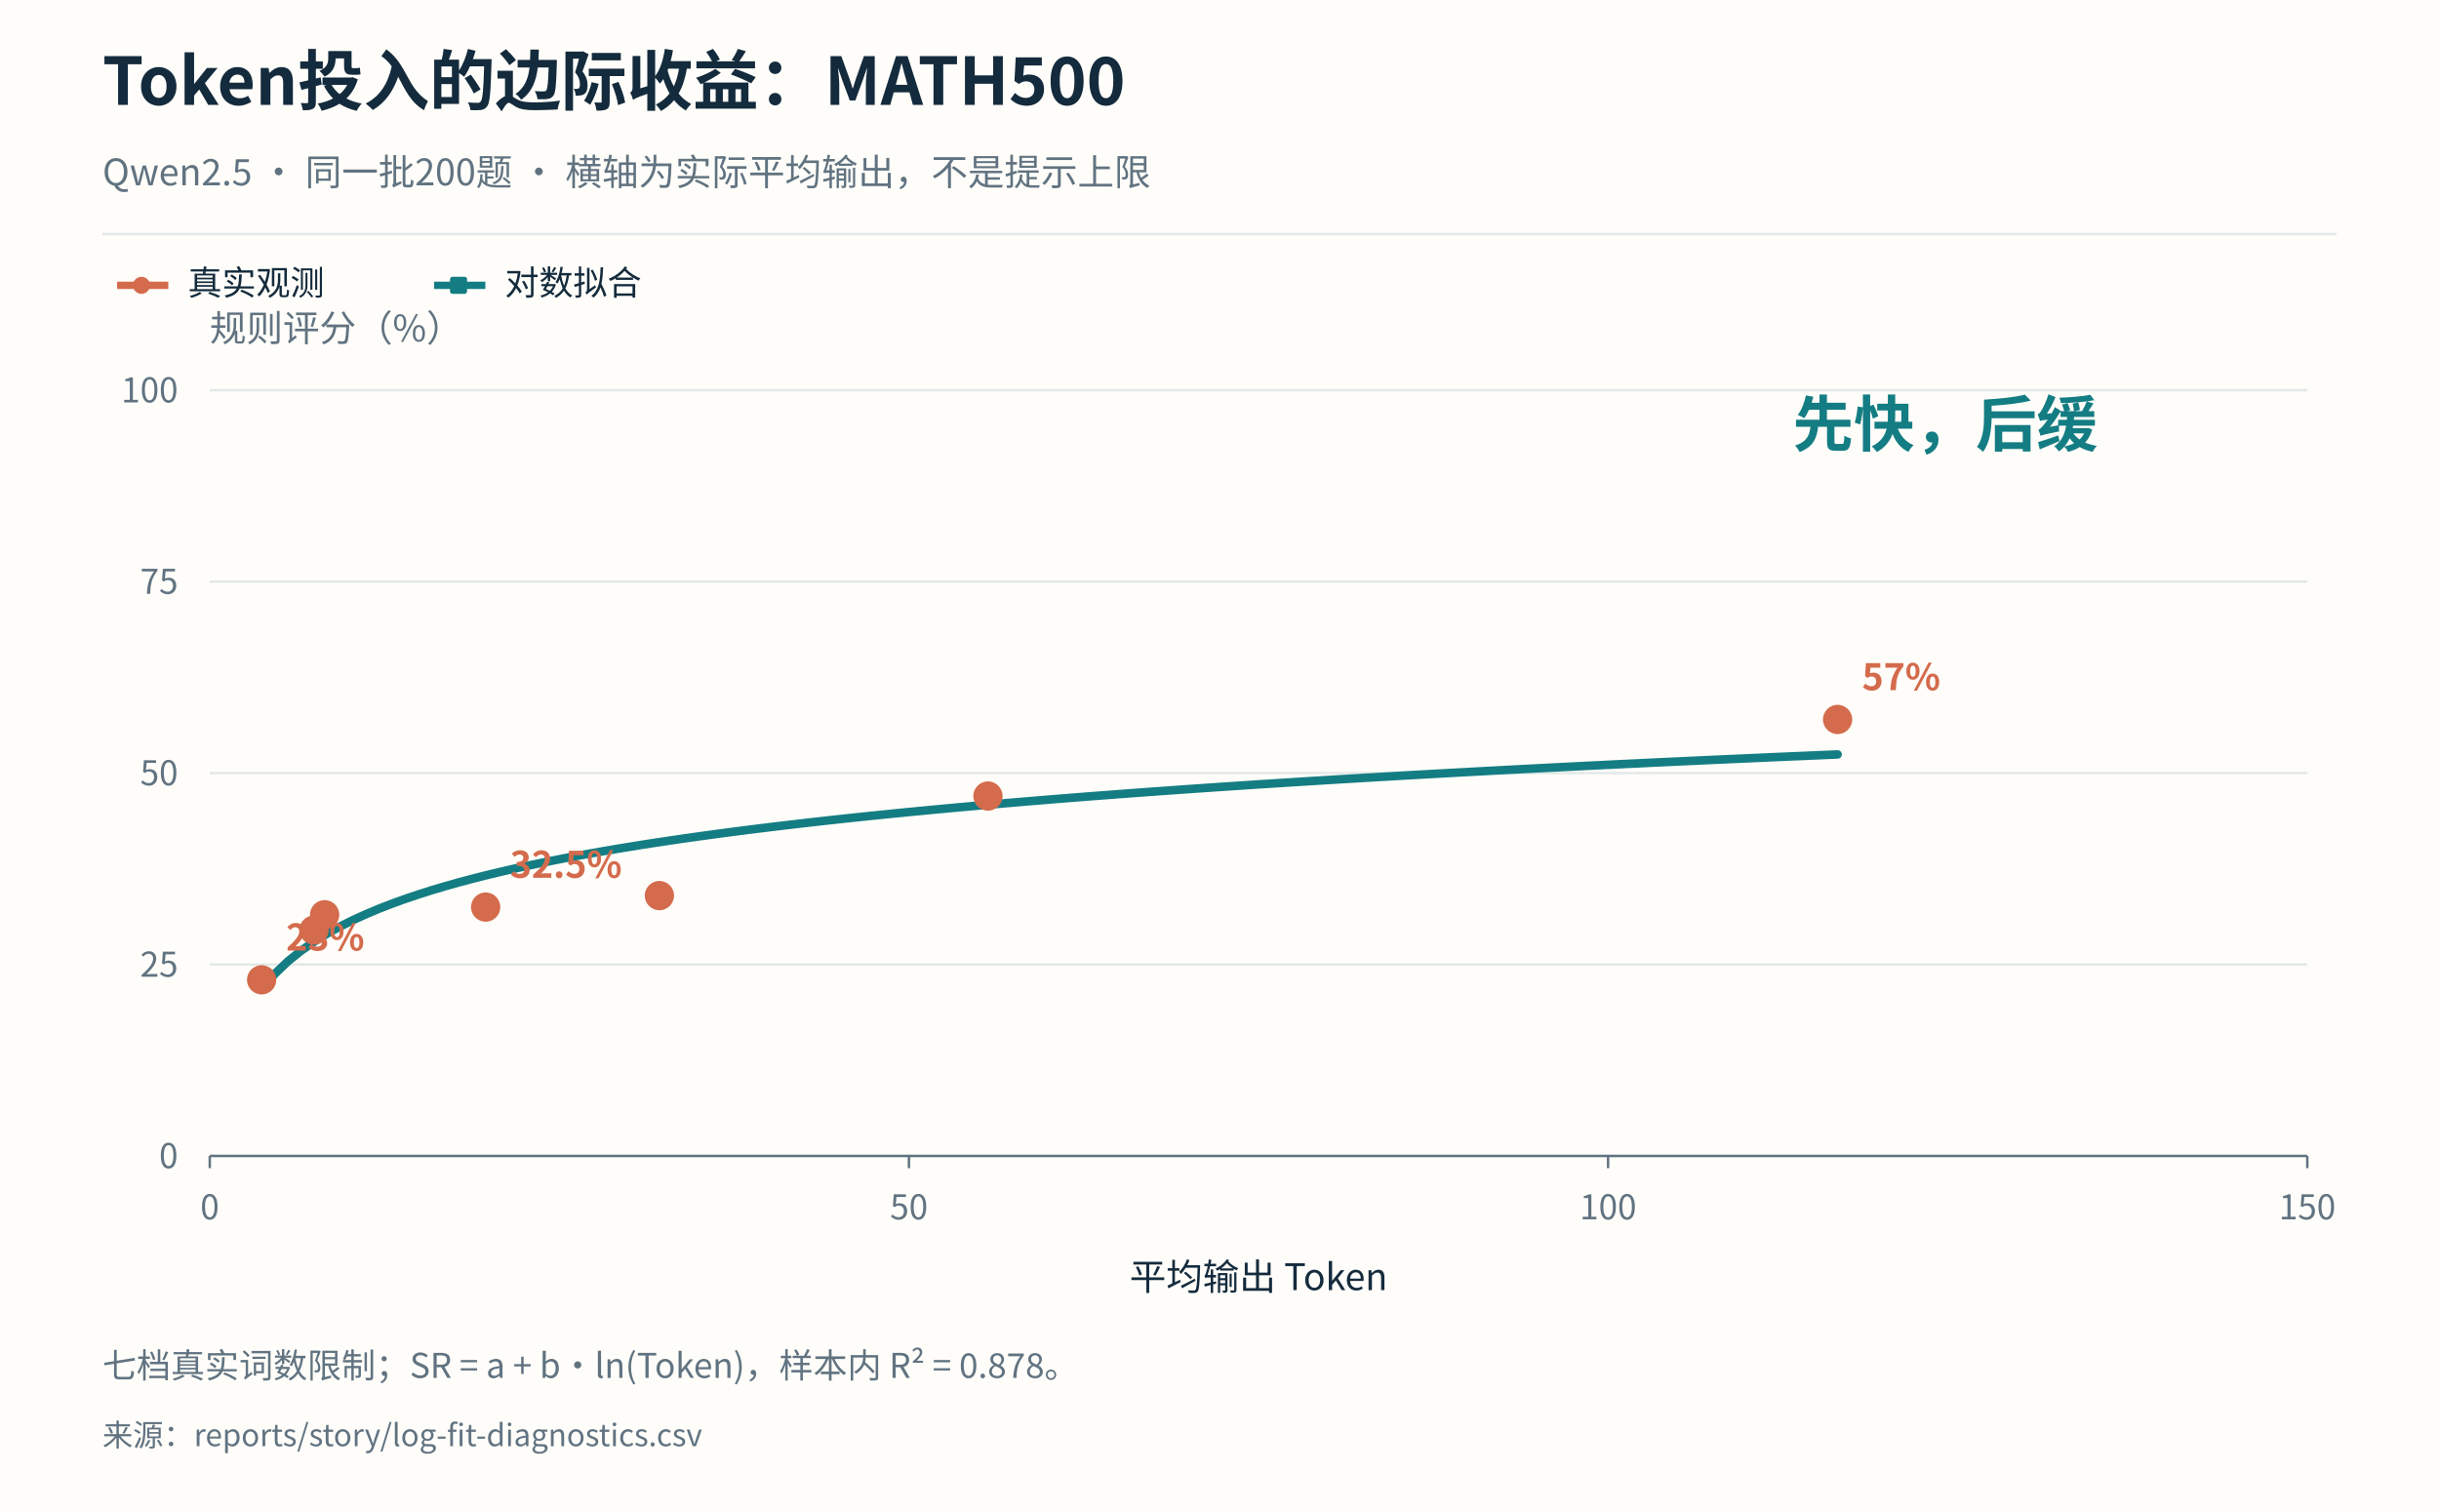
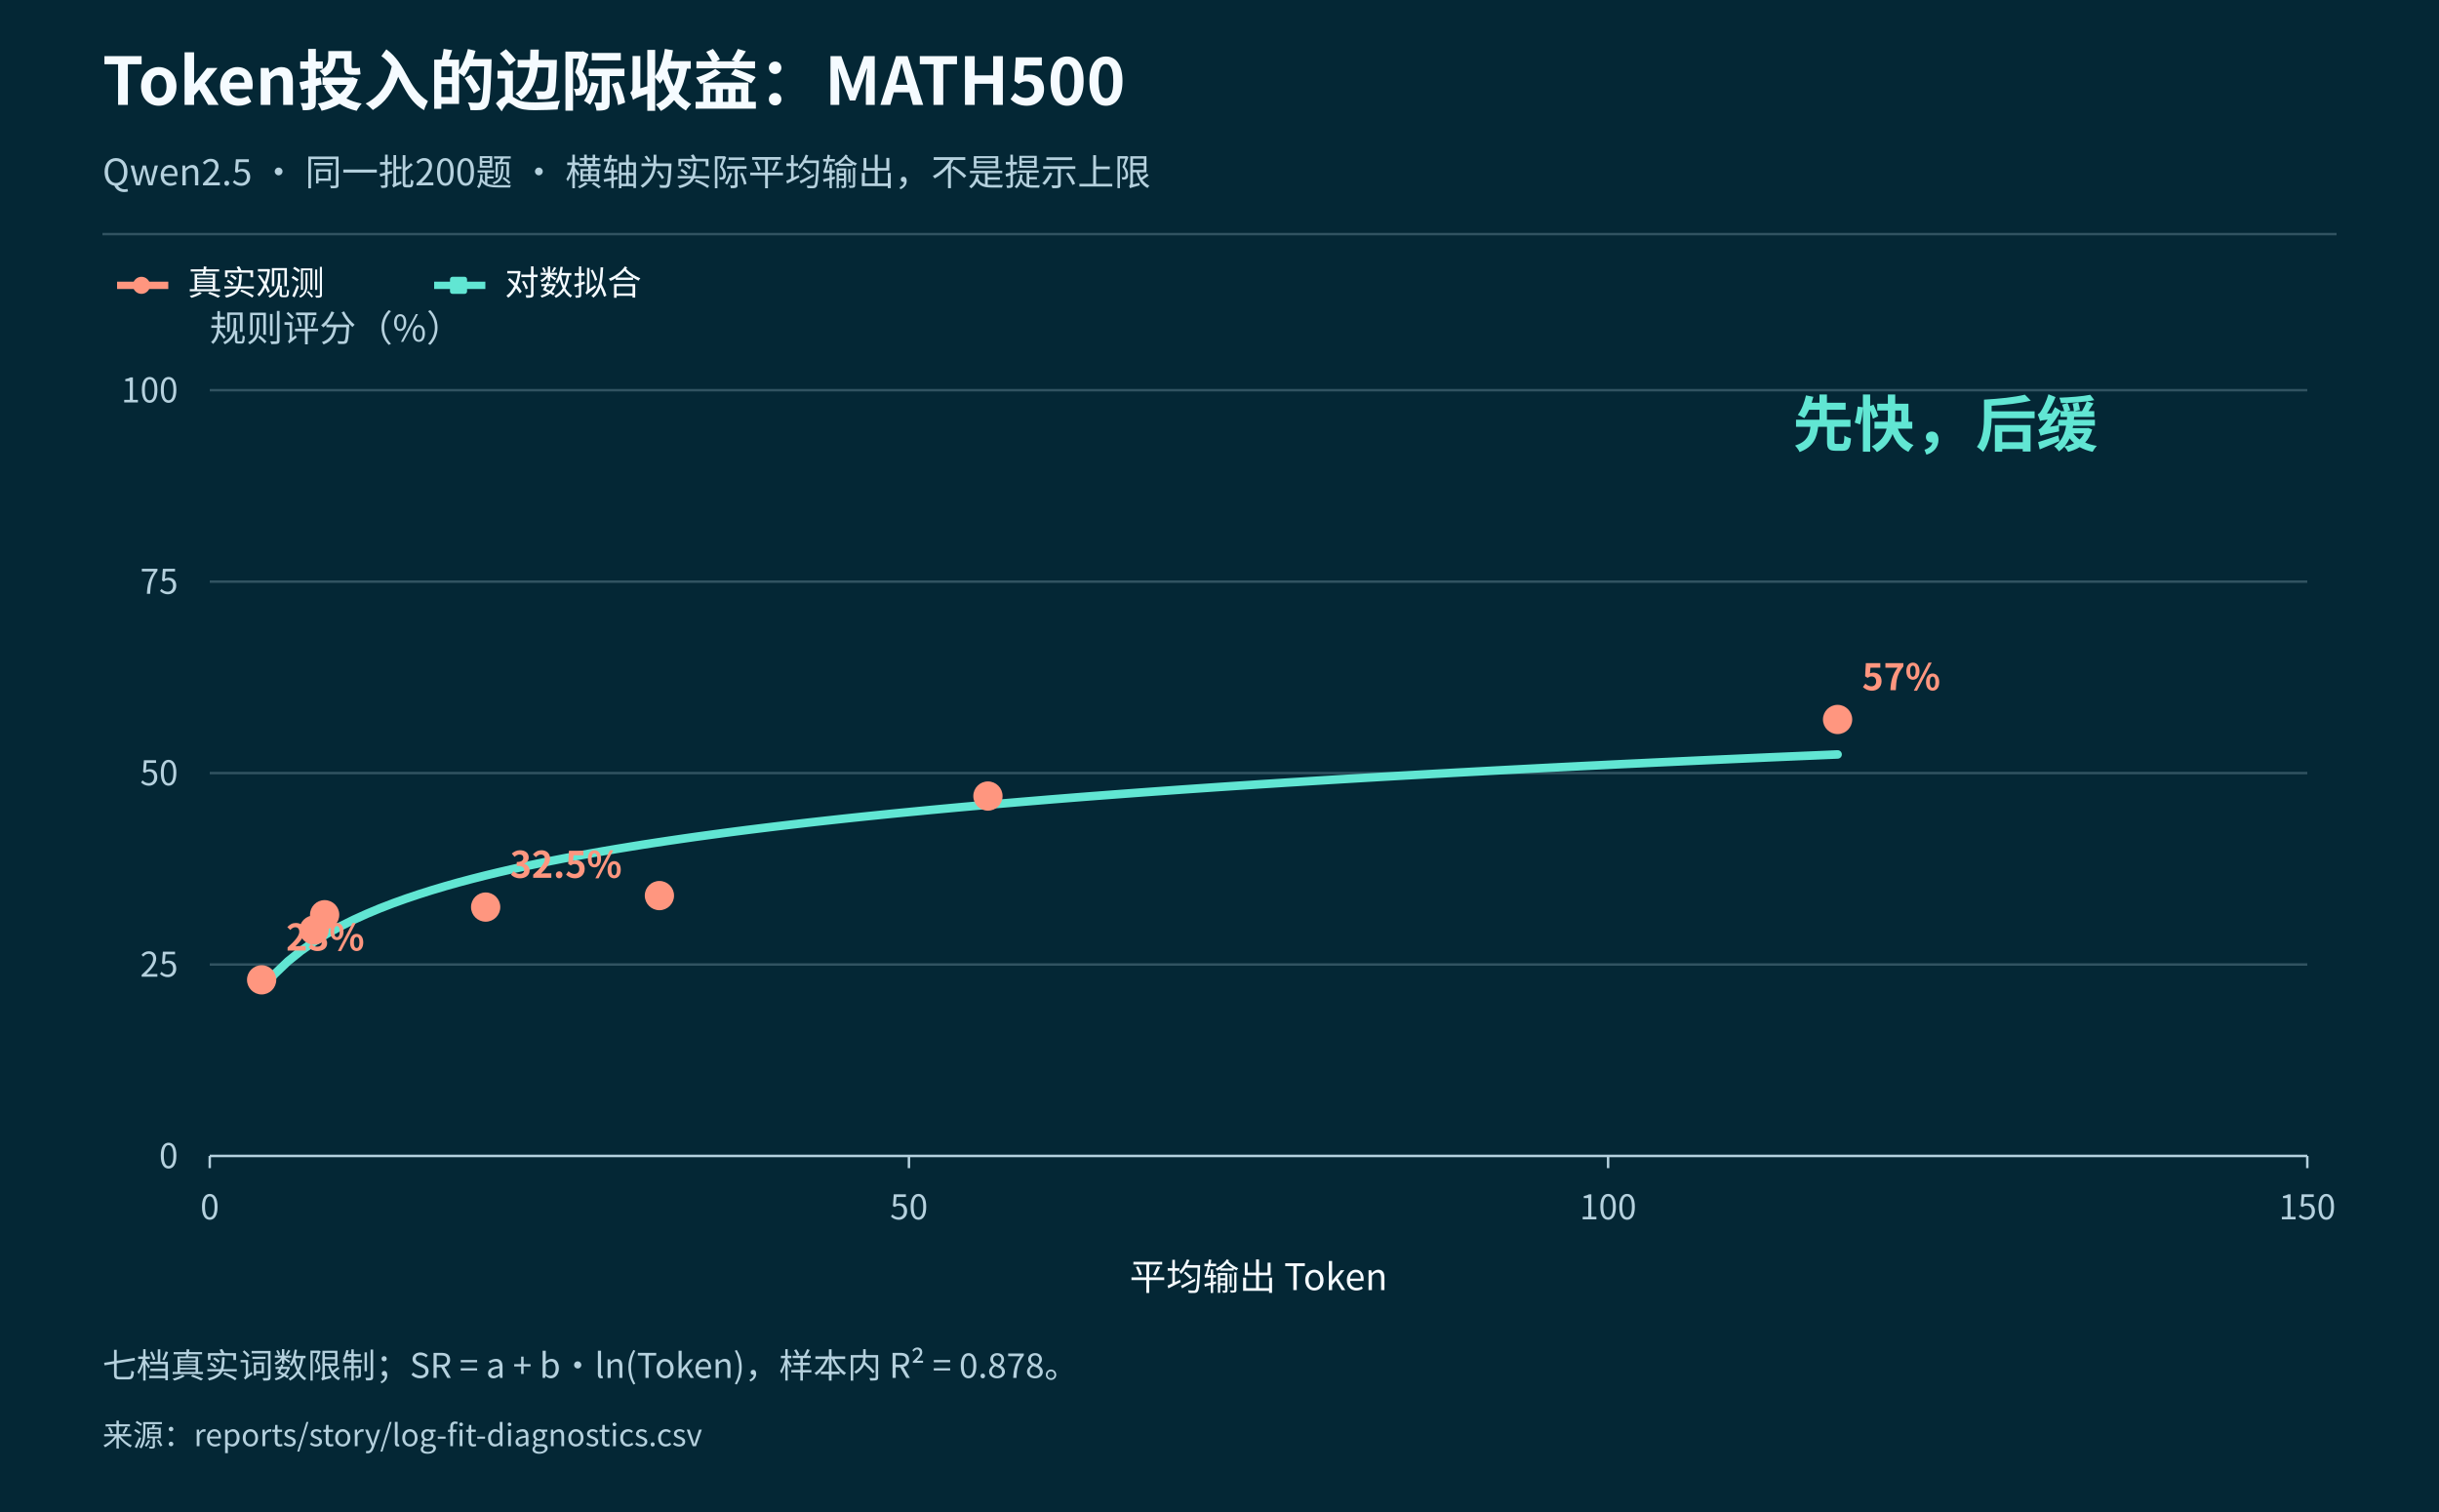
<svg xmlns="http://www.w3.org/2000/svg" width="1000" height="620" viewBox="0 0 1000 620" role="img" aria-labelledby="chart-title chart-desc">
-   <rect width="1000" height="620" fill="#fffdf9" />
+   <rect width="1000" height="620" fill="#042735" />
  <style>text{font-family:"PingFang SC","Microsoft YaHei","Noto Sans CJK SC",sans-serif;font-variant-numeric:tabular-nums}.point{cursor:default}.point:hover{stroke:#142b3d;stroke-width:2.5}</style>
-   <text x="42.00" y="43.00" font-size="27" fill="#142b3d" text-anchor="start" font-weight="650">Token投入的边际收益：MATH500</text>
-   <text x="42.00" y="76.00" font-size="15" fill="#617381" text-anchor="start">Qwen2.5 · 同一批200题 · 横轴为实际平均输出，不是提示上限</text>
-   <line x1="42.00" y1="96.00" x2="958.00" y2="96.00" stroke="#e2e9e8" stroke-width="1" />
-   <text x="42.00" y="565.00" font-size="14" fill="#617381" text-anchor="start">七档真实词数限制；SR = a + b·ln(Token)，样本内 R² = 0.878。</text>
-   <text x="42.00" y="593.00" font-size="12.5" fill="#617381" text-anchor="start">来源：reports/story/log-fit-diagnostics.csv</text>
-   <line x1="48.00" y1="117.00" x2="69.00" y2="117.00" stroke="#d46b4c" stroke-width="3" />
-   <circle class="point" cx="58.00" cy="117.00" r="3.5" fill="#d46b4c" />
-   <text x="77.00" y="121.00" font-size="14" fill="#142b3d" text-anchor="start">真实观测</text>
-   <line x1="178.00" y1="117.00" x2="199.00" y2="117.00" stroke="#147d83" stroke-width="3" />
-   <rect class="point" x="184.50" y="113.50" width="7.0" height="7.0" rx="1" fill="#147d83" />
-   <text x="207.00" y="121.00" font-size="14" fill="#142b3d" text-anchor="start">对数拟合</text>
-   <line x1="86.00" y1="474.00" x2="946.00" y2="474.00" stroke="#e2e9e8" stroke-width="1" />
-   <text x="73.00" y="479.00" font-size="14" fill="#617381" text-anchor="end">0</text>
-   <line x1="86.00" y1="395.50" x2="946.00" y2="395.50" stroke="#e2e9e8" stroke-width="1" />
-   <text x="73.00" y="400.50" font-size="14" fill="#617381" text-anchor="end">25</text>
-   <line x1="86.00" y1="317.00" x2="946.00" y2="317.00" stroke="#e2e9e8" stroke-width="1" />
-   <text x="73.00" y="322.00" font-size="14" fill="#617381" text-anchor="end">50</text>
-   <line x1="86.00" y1="238.50" x2="946.00" y2="238.50" stroke="#e2e9e8" stroke-width="1" />
-   <text x="73.00" y="243.50" font-size="14" fill="#617381" text-anchor="end">75</text>
-   <line x1="86.00" y1="160.00" x2="946.00" y2="160.00" stroke="#e2e9e8" stroke-width="1" />
-   <text x="73.00" y="165.00" font-size="14" fill="#617381" text-anchor="end">100</text>
-   <line x1="86.00" y1="474.00" x2="86.00" y2="479.00" stroke="#617381" stroke-width="1" />
-   <text x="86.00" y="500.00" font-size="14" fill="#617381" text-anchor="middle">0</text>
-   <line x1="372.67" y1="474.00" x2="372.67" y2="479.00" stroke="#617381" stroke-width="1" />
-   <text x="372.67" y="500.00" font-size="14" fill="#617381" text-anchor="middle">50</text>
-   <line x1="659.33" y1="474.00" x2="659.33" y2="479.00" stroke="#617381" stroke-width="1" />
-   <text x="659.33" y="500.00" font-size="14" fill="#617381" text-anchor="middle">100</text>
-   <line x1="946.00" y1="474.00" x2="946.00" y2="479.00" stroke="#617381" stroke-width="1" />
-   <text x="946.00" y="500.00" font-size="14" fill="#617381" text-anchor="middle">150</text>
-   <line x1="86.00" y1="474.00" x2="946.00" y2="474.00" stroke="#617381" stroke-width="1" />
-   <text x="516.00" y="529.00" font-size="15" fill="#142b3d" text-anchor="middle">平均输出 Token</text>
-   <text x="86.00" y="140.00" font-size="15" fill="#617381" text-anchor="start">规则评分（%）</text>
-   <path d="M107.27,405.66 L112.66,399.35 L118.04,394.21 L123.42,389.87 L128.81,386.12 L134.19,382.80 L139.58,379.84 L144.96,377.17 L150.35,374.73 L155.73,372.48 L161.12,370.40 L166.50,368.47 L171.89,366.66 L177.27,364.96 L182.65,363.36 L188.04,361.84 L193.42,360.41 L198.81,359.04 L204.19,357.74 L209.58,356.49 L214.96,355.30 L220.35,354.16 L225.73,353.06 L231.12,352.00 L236.50,350.98 L241.88,350.00 L247.27,349.05 L252.65,348.13 L258.04,347.25 L263.42,346.38 L268.81,345.55 L274.19,344.74 L279.58,343.95 L284.96,343.18 L290.35,342.44 L295.73,341.71 L301.11,341.00 L306.50,340.31 L311.88,339.64 L317.27,338.98 L322.65,338.34 L328.04,337.71 L333.42,337.09 L338.81,336.49 L344.19,335.90 L349.58,335.32 L354.96,334.76 L360.34,334.21 L365.73,333.66 L371.11,333.13 L376.50,332.61 L381.88,332.09 L387.27,331.59 L392.65,331.09 L398.04,330.61 L403.42,330.13 L408.81,329.66 L414.19,329.20 L419.57,328.74 L424.96,328.30 L430.34,327.85 L435.73,327.42 L441.11,326.99 L446.50,326.57 L451.88,326.16 L457.27,325.75 L462.65,325.35 L468.04,324.95 L473.42,324.56 L478.80,324.18 L484.19,323.79 L489.57,323.42 L494.96,323.05 L500.34,322.68 L505.73,322.32 L511.11,321.97 L516.50,321.61 L521.88,321.27 L527.27,320.92 L532.65,320.59 L538.04,320.25 L543.42,319.92 L548.80,319.59 L554.19,319.27 L559.57,318.95 L564.96,318.63 L570.34,318.32 L575.73,318.01 L581.11,317.71 L586.50,317.40 L591.88,317.11 L597.27,316.81 L602.65,316.52 L608.03,316.23 L613.42,315.94 L618.80,315.66 L624.19,315.38 L629.57,315.10 L634.96,314.82 L640.34,314.55 L645.73,314.28 L651.11,314.01 L656.50,313.75 L661.88,313.48 L667.26,313.22 L672.65,312.97 L678.03,312.71 L683.42,312.46 L688.80,312.21 L694.19,311.96 L699.57,311.71 L704.96,311.47 L710.34,311.23 L715.73,310.99 L721.11,310.75 L726.49,310.51 L731.88,310.28 L737.26,310.05 L742.65,309.82 L748.03,309.59 L753.42,309.36" fill="none" stroke="#147d83" stroke-width="3.5" stroke-linecap="round" stroke-linejoin="round" />
-   <circle class="point" cx="107.27" cy="401.78" r="6" fill="#d46b4c" />
-   <text x="117.27" y="389.78" font-size="15" fill="#d46b4c" text-anchor="start" font-weight="650">23%</text>
-   <circle class="point" cx="128.77" cy="381.37" r="6" fill="#d46b4c" />
-   <circle class="point" cx="133.10" cy="375.09" r="6" fill="#d46b4c" />
-   <circle class="point" cx="199.12" cy="371.95" r="6" fill="#d46b4c" />
-   <text x="209.12" y="359.95" font-size="15" fill="#d46b4c" text-anchor="start" font-weight="650">32.5%</text>
-   <circle class="point" cx="270.36" cy="367.24" r="6" fill="#d46b4c" />
-   <circle class="point" cx="405.06" cy="326.42" r="6" fill="#d46b4c" />
-   <circle class="point" cx="753.42" cy="295.02" r="6" fill="#d46b4c" />
-   <text x="763.42" y="283.02" font-size="15" fill="#d46b4c" text-anchor="start" font-weight="650">57%</text>
-   <text x="735.00" y="183.00" font-size="25" fill="#147d83" text-anchor="start" font-weight="650">先快，后缓</text>
+   <text x="42.00" y="43.00" font-size="27" fill="#f5fbff" text-anchor="start" font-weight="650">Token投入的边际收益：MATH500</text>
+   <text x="42.00" y="76.00" font-size="15" fill="#b5d1de" text-anchor="start">Qwen2.5 · 同一批200题 · 横轴为实际平均输出，不是提示上限</text>
+   <line x1="42.00" y1="96.00" x2="958.00" y2="96.00" stroke="#315361" stroke-width="1" />
+   <text x="42.00" y="565.00" font-size="14" fill="#b5d1de" text-anchor="start">七档真实词数限制；SR = a + b·ln(Token)，样本内 R² = 0.878。</text>
+   <text x="42.00" y="593.00" font-size="12.5" fill="#b5d1de" text-anchor="start">来源：reports/story/log-fit-diagnostics.csv</text>
+   <line x1="48.00" y1="117.00" x2="69.00" y2="117.00" stroke="#ff967f" stroke-width="3" />
+   <circle class="point" cx="58.00" cy="117.00" r="3.5" fill="#ff967f" />
+   <text x="77.00" y="121.00" font-size="14" fill="#f5fbff" text-anchor="start">真实观测</text>
+   <line x1="178.00" y1="117.00" x2="199.00" y2="117.00" stroke="#61e6d3" stroke-width="3" />
+   <rect class="point" x="184.50" y="113.50" width="7.0" height="7.0" rx="1" fill="#61e6d3" />
+   <text x="207.00" y="121.00" font-size="14" fill="#f5fbff" text-anchor="start">对数拟合</text>
+   <line x1="86.00" y1="474.00" x2="946.00" y2="474.00" stroke="#315361" stroke-width="1" />
+   <text x="73.00" y="479.00" font-size="14" fill="#b5d1de" text-anchor="end">0</text>
+   <line x1="86.00" y1="395.50" x2="946.00" y2="395.50" stroke="#315361" stroke-width="1" />
+   <text x="73.00" y="400.50" font-size="14" fill="#b5d1de" text-anchor="end">25</text>
+   <line x1="86.00" y1="317.00" x2="946.00" y2="317.00" stroke="#315361" stroke-width="1" />
+   <text x="73.00" y="322.00" font-size="14" fill="#b5d1de" text-anchor="end">50</text>
+   <line x1="86.00" y1="238.50" x2="946.00" y2="238.50" stroke="#315361" stroke-width="1" />
+   <text x="73.00" y="243.50" font-size="14" fill="#b5d1de" text-anchor="end">75</text>
+   <line x1="86.00" y1="160.00" x2="946.00" y2="160.00" stroke="#315361" stroke-width="1" />
+   <text x="73.00" y="165.00" font-size="14" fill="#b5d1de" text-anchor="end">100</text>
+   <line x1="86.00" y1="474.00" x2="86.00" y2="479.00" stroke="#b5d1de" stroke-width="1" />
+   <text x="86.00" y="500.00" font-size="14" fill="#b5d1de" text-anchor="middle">0</text>
+   <line x1="372.67" y1="474.00" x2="372.67" y2="479.00" stroke="#b5d1de" stroke-width="1" />
+   <text x="372.67" y="500.00" font-size="14" fill="#b5d1de" text-anchor="middle">50</text>
+   <line x1="659.33" y1="474.00" x2="659.33" y2="479.00" stroke="#b5d1de" stroke-width="1" />
+   <text x="659.33" y="500.00" font-size="14" fill="#b5d1de" text-anchor="middle">100</text>
+   <line x1="946.00" y1="474.00" x2="946.00" y2="479.00" stroke="#b5d1de" stroke-width="1" />
+   <text x="946.00" y="500.00" font-size="14" fill="#b5d1de" text-anchor="middle">150</text>
+   <line x1="86.00" y1="474.00" x2="946.00" y2="474.00" stroke="#b5d1de" stroke-width="1" />
+   <text x="516.00" y="529.00" font-size="15" fill="#f5fbff" text-anchor="middle">平均输出 Token</text>
+   <text x="86.00" y="140.00" font-size="15" fill="#b5d1de" text-anchor="start">规则评分（%）</text>
+   <path d="M107.27,405.66 L112.66,399.35 L118.04,394.21 L123.42,389.87 L128.81,386.12 L134.19,382.80 L139.58,379.84 L144.96,377.17 L150.35,374.73 L155.73,372.48 L161.12,370.40 L166.50,368.47 L171.89,366.66 L177.27,364.96 L182.65,363.36 L188.04,361.84 L193.42,360.41 L198.81,359.04 L204.19,357.74 L209.58,356.49 L214.96,355.30 L220.35,354.16 L225.73,353.06 L231.12,352.00 L236.50,350.98 L241.88,350.00 L247.27,349.05 L252.65,348.13 L258.04,347.25 L263.42,346.38 L268.81,345.55 L274.19,344.74 L279.58,343.95 L284.96,343.18 L290.35,342.44 L295.73,341.71 L301.11,341.00 L306.50,340.31 L311.88,339.64 L317.27,338.98 L322.65,338.34 L328.04,337.71 L333.42,337.09 L338.81,336.49 L344.19,335.90 L349.58,335.32 L354.96,334.76 L360.34,334.21 L365.73,333.66 L371.11,333.13 L376.50,332.61 L381.88,332.09 L387.27,331.59 L392.65,331.09 L398.04,330.61 L403.42,330.13 L408.81,329.66 L414.19,329.20 L419.57,328.74 L424.96,328.30 L430.34,327.85 L435.73,327.42 L441.11,326.99 L446.50,326.57 L451.88,326.16 L457.27,325.75 L462.65,325.35 L468.04,324.95 L473.42,324.56 L478.80,324.18 L484.19,323.79 L489.57,323.42 L494.96,323.05 L500.34,322.68 L505.73,322.32 L511.11,321.97 L516.50,321.61 L521.88,321.27 L527.27,320.92 L532.65,320.59 L538.04,320.25 L543.42,319.92 L548.80,319.59 L554.19,319.27 L559.57,318.95 L564.96,318.63 L570.34,318.32 L575.73,318.01 L581.11,317.71 L586.50,317.40 L591.88,317.11 L597.27,316.81 L602.65,316.52 L608.03,316.23 L613.42,315.94 L618.80,315.66 L624.19,315.38 L629.57,315.10 L634.96,314.82 L640.34,314.55 L645.73,314.28 L651.11,314.01 L656.50,313.75 L661.88,313.48 L667.26,313.22 L672.65,312.97 L678.03,312.71 L683.42,312.46 L688.80,312.21 L694.19,311.96 L699.57,311.71 L704.96,311.47 L710.34,311.23 L715.73,310.99 L721.11,310.75 L726.49,310.51 L731.88,310.28 L737.26,310.05 L742.65,309.82 L748.03,309.59 L753.42,309.36" fill="none" stroke="#61e6d3" stroke-width="3.5" stroke-linecap="round" stroke-linejoin="round" />
+   <circle class="point" cx="107.27" cy="401.78" r="6" fill="#ff967f" />
+   <text x="117.27" y="389.78" font-size="15" fill="#ff967f" text-anchor="start" font-weight="650">23%</text>
+   <circle class="point" cx="128.77" cy="381.37" r="6" fill="#ff967f" />
+   <circle class="point" cx="133.10" cy="375.09" r="6" fill="#ff967f" />
+   <circle class="point" cx="199.12" cy="371.95" r="6" fill="#ff967f" />
+   <text x="209.12" y="359.95" font-size="15" fill="#ff967f" text-anchor="start" font-weight="650">32.5%</text>
+   <circle class="point" cx="270.36" cy="367.24" r="6" fill="#ff967f" />
+   <circle class="point" cx="405.06" cy="326.42" r="6" fill="#ff967f" />
+   <circle class="point" cx="753.42" cy="295.02" r="6" fill="#ff967f" />
+   <text x="763.42" y="283.02" font-size="15" fill="#ff967f" text-anchor="start" font-weight="650">57%</text>
+   <text x="735.00" y="183.00" font-size="25" fill="#61e6d3" text-anchor="start" font-weight="650">先快，后缓</text>
</svg>
